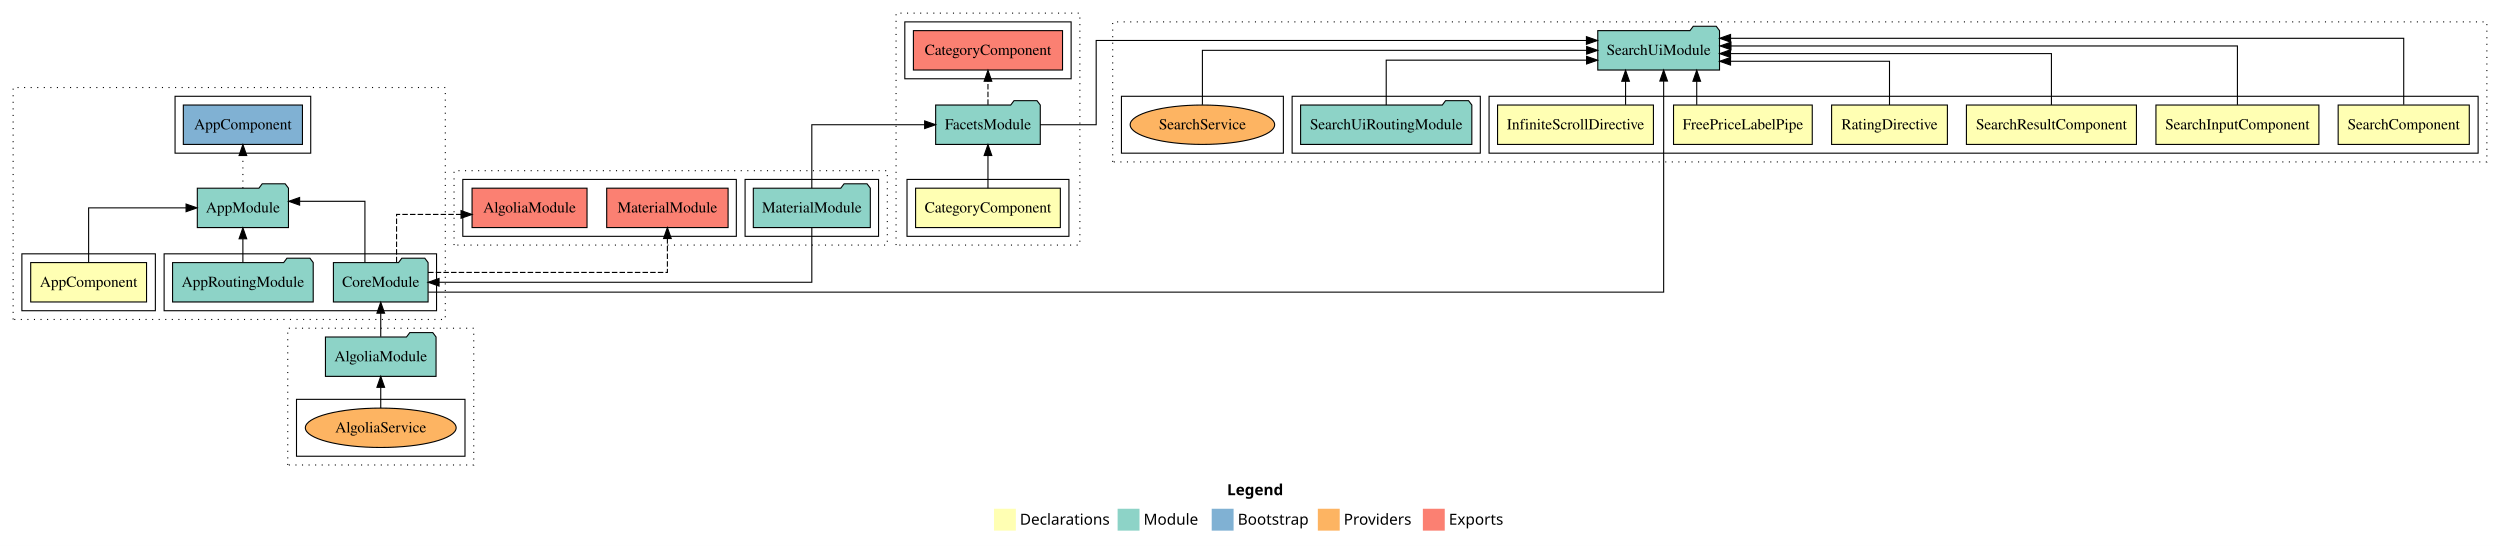
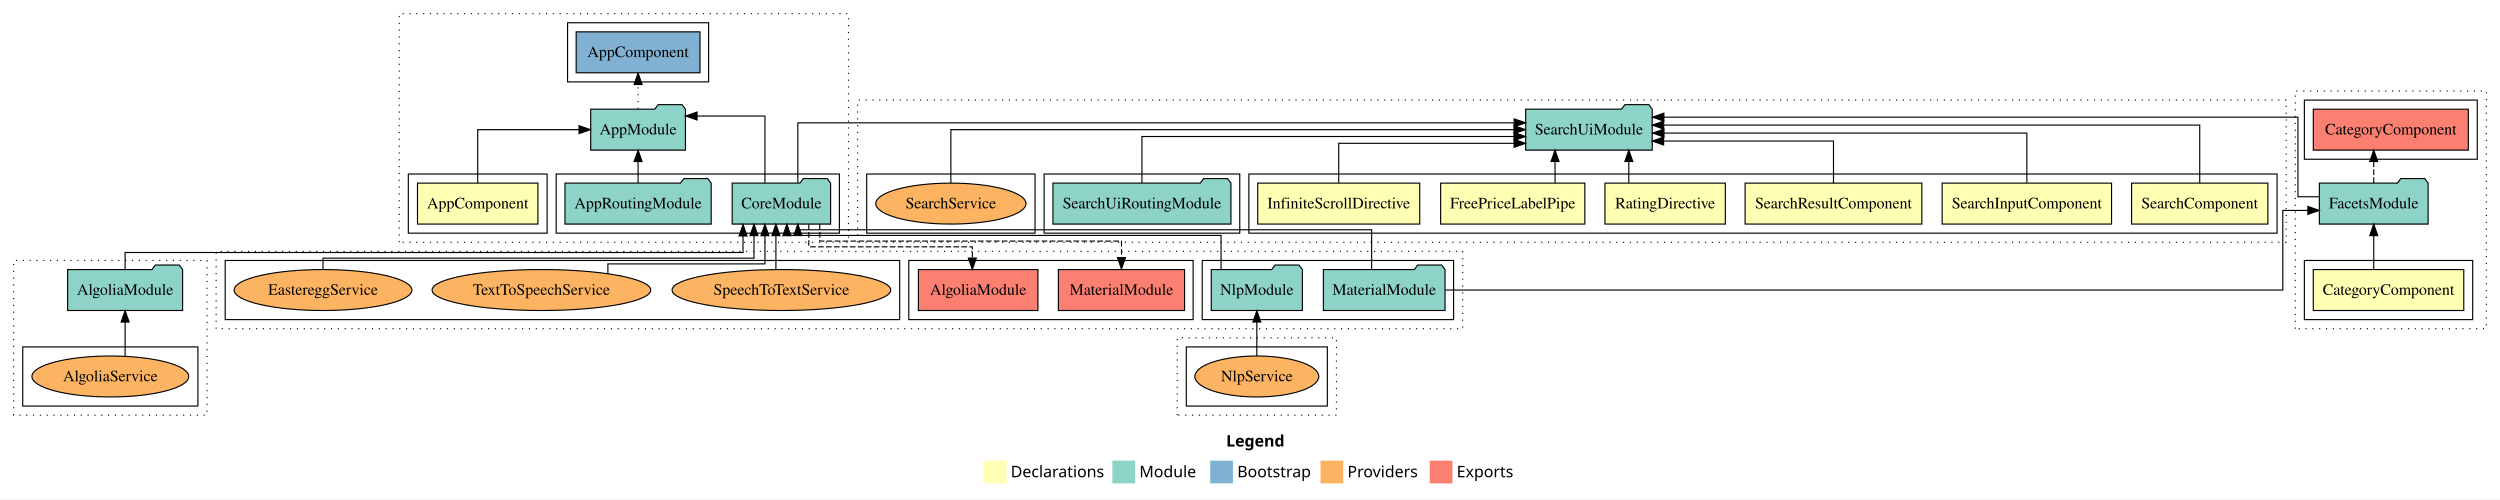
- <svg xmlns="http://www.w3.org/2000/svg" width="2285pt" height="499pt" viewBox="0.00 0.00 2285.00 499.00">
-   <g id="graph0" class="graph" transform="scale(1 1) rotate(0) translate(4 495)">
-     <polygon fill="#ffffff" stroke="transparent" points="-4,4 -4,-495 2281,-495 2281,4 -4,4" />
-     <text text-anchor="start" x="1117.509" y="-42.4" font-family="sans-serif" font-weight="bold" font-size="14.00" fill="#000000">Legend</text>
-     <polygon fill="#ffffb3" stroke="transparent" points="904.5,-10 904.5,-30 924.5,-30 924.5,-10 904.5,-10" />
-     <text text-anchor="start" x="928.129" y="-15.4" font-family="sans-serif" font-size="14.00" fill="#000000">  Declarations</text>
-     <polygon fill="#8dd3c7" stroke="transparent" points="1017.5,-10 1017.5,-30 1037.5,-30 1037.5,-10 1017.5,-10" />
-     <text text-anchor="start" x="1041.225" y="-15.4" font-family="sans-serif" font-size="14.00" fill="#000000">  Module</text>
-     <polygon fill="#80b1d3" stroke="transparent" points="1103.5,-10 1103.5,-30 1123.5,-30 1123.5,-10 1103.5,-10" />
-     <text text-anchor="start" x="1127.281" y="-15.4" font-family="sans-serif" font-size="14.00" fill="#000000">  Bootstrap</text>
-     <polygon fill="#fdb462" stroke="transparent" points="1200.5,-10 1200.5,-30 1220.5,-30 1220.5,-10 1200.5,-10" />
-     <text text-anchor="start" x="1224.173" y="-15.4" font-family="sans-serif" font-size="14.00" fill="#000000">  Providers</text>
-     <polygon fill="#fb8072" stroke="transparent" points="1296.5,-10 1296.5,-30 1316.5,-30 1316.5,-10 1296.5,-10" />
-     <text text-anchor="start" x="1320.226" y="-15.4" font-family="sans-serif" font-size="14.00" fill="#000000">  Exports</text>
+ <svg xmlns="http://www.w3.org/2000/svg" width="2198pt" height="439pt" viewBox="0.00 0.00 2198.00 439.00">
+   <g id="graph0" class="graph" transform="scale(1 1) rotate(0) translate(4 435)">
+     <polygon fill="#ffffff" stroke="transparent" points="-4,4 -4,-435 2194,-435 2194,4 -4,4" />
+     <text text-anchor="start" x="1074.009" y="-42.4" font-family="sans-serif" font-weight="bold" font-size="14.00" fill="#000000">Legend</text>
+     <polygon fill="#ffffb3" stroke="transparent" points="861,-10 861,-30 881,-30 881,-10 861,-10" />
+     <text text-anchor="start" x="884.629" y="-15.4" font-family="sans-serif" font-size="14.00" fill="#000000">  Declarations</text>
+     <polygon fill="#8dd3c7" stroke="transparent" points="974,-10 974,-30 994,-30 994,-10 974,-10" />
+     <text text-anchor="start" x="997.725" y="-15.4" font-family="sans-serif" font-size="14.00" fill="#000000">  Module</text>
+     <polygon fill="#80b1d3" stroke="transparent" points="1060,-10 1060,-30 1080,-30 1080,-10 1060,-10" />
+     <text text-anchor="start" x="1083.781" y="-15.4" font-family="sans-serif" font-size="14.00" fill="#000000">  Bootstrap</text>
+     <polygon fill="#fdb462" stroke="transparent" points="1157,-10 1157,-30 1177,-30 1177,-10 1157,-10" />
+     <text text-anchor="start" x="1180.673" y="-15.4" font-family="sans-serif" font-size="14.00" fill="#000000">  Providers</text>
+     <polygon fill="#fb8072" stroke="transparent" points="1253,-10 1253,-30 1273,-30 1273,-10 1253,-10" />
+     <text text-anchor="start" x="1276.726" y="-15.4" font-family="sans-serif" font-size="14.00" fill="#000000">  Exports</text>
    <g id="clust1" class="cluster">
-       <polygon fill="none" stroke="#000000" stroke-dasharray="1,5" points="259,-70 259,-195 429,-195 429,-70 259,-70" />
+       <polygon fill="none" stroke="#000000" stroke-dasharray="1,5" points="8,-70 8,-206 178,-206 178,-70 8,-70" />
    </g>
    <g id="clust6" class="cluster">
-       <polygon fill="none" stroke="#000000" points="267,-78 267,-130 421,-130 421,-78 267,-78" />
+       <polygon fill="none" stroke="#000000" points="16,-78 16,-130 170,-130 170,-78 16,-78" />
    </g>
    <g id="clust7" class="cluster">
-       <polygon fill="none" stroke="#000000" stroke-dasharray="1,5" points="8,-203 8,-415 403,-415 403,-203 8,-203" />
+       <polygon fill="none" stroke="#000000" stroke-dasharray="1,5" points="347,-222 347,-423 742,-423 742,-222 347,-222" />
    </g>
    <g id="clust8" class="cluster">
-       <polygon fill="none" stroke="#000000" points="16,-211 16,-263 138,-263 138,-211 16,-211" />
+       <polygon fill="none" stroke="#000000" points="355,-230 355,-282 477,-282 477,-230 355,-230" />
    </g>
    <g id="clust10" class="cluster">
-       <polygon fill="none" stroke="#000000" points="146,-211 146,-263 395,-263 395,-211 146,-211" />
+       <polygon fill="none" stroke="#000000" points="485,-230 485,-282 734,-282 734,-230 485,-230" />
    </g>
    <g id="clust12" class="cluster">
-       <polygon fill="none" stroke="#000000" points="156,-355 156,-407 280,-407 280,-355 156,-355" />
+       <polygon fill="none" stroke="#000000" points="495,-363 495,-415 619,-415 619,-363 495,-363" />
    </g>
    <g id="clust20" class="cluster">
-       <polygon fill="none" stroke="#000000" stroke-dasharray="1,5" points="411,-271 411,-339 807,-339 807,-271 411,-271" />
+       <polygon fill="none" stroke="#000000" stroke-dasharray="1,5" points="186,-146 186,-214 1282,-214 1282,-146 186,-146" />
    </g>
    <g id="clust22" class="cluster">
-       <polygon fill="none" stroke="#000000" points="677,-279 677,-331 799,-331 799,-279 677,-279" />
+       <polygon fill="none" stroke="#000000" points="1053,-154 1053,-206 1274,-206 1274,-154 1053,-154" />
    </g>
    <g id="clust23" class="cluster">
-       <polygon fill="none" stroke="#000000" points="419,-279 419,-331 669,-331 669,-279 419,-279" />
+       <polygon fill="none" stroke="#000000" points="795,-154 795,-206 1045,-206 1045,-154 795,-154" />
+     </g>
+     <g id="clust25" class="cluster">
+       <polygon fill="none" stroke="#000000" points="194,-154 194,-206 787,-206 787,-154 194,-154" />
    </g>
    <g id="clust26" class="cluster">
-       <polygon fill="none" stroke="#000000" stroke-dasharray="1,5" points="815,-271 815,-483 983,-483 983,-271 815,-271" />
+       <polygon fill="none" stroke="#000000" stroke-dasharray="1,5" points="2014,-146 2014,-355 2182,-355 2182,-146 2014,-146" />
    </g>
    <g id="clust27" class="cluster">
-       <polygon fill="none" stroke="#000000" points="825,-279 825,-331 973,-331 973,-279 825,-279" />
+       <polygon fill="none" stroke="#000000" points="2022,-154 2022,-206 2170,-206 2170,-154 2022,-154" />
    </g>
    <g id="clust30" class="cluster">
-       <polygon fill="none" stroke="#000000" points="823,-423 823,-475 975,-475 975,-423 823,-423" />
+       <polygon fill="none" stroke="#000000" points="2022,-295 2022,-347 2174,-347 2174,-295 2022,-295" />
    </g>
    <g id="clust39" class="cluster">
-       <polygon fill="none" stroke="#000000" stroke-dasharray="1,5" points="1013,-347 1013,-475 2269,-475 2269,-347 1013,-347" />
-     </g>
-     <g id="clust40" class="cluster">
-       <polygon fill="none" stroke="#000000" points="1357,-355 1357,-407 2261,-407 2261,-355 1357,-355" />
-     </g>
-     <g id="clust47" class="cluster">
-       <polygon fill="none" stroke="#000000" points="1177,-355 1177,-407 1349,-407 1349,-355 1177,-355" />
-     </g>
-     <g id="clust50" class="cluster">
-       <polygon fill="none" stroke="#000000" points="1021,-355 1021,-407 1169,-407 1169,-355 1021,-355" />
+       <polygon fill="none" stroke="#000000" stroke-dasharray="1,5" points="1031,-70 1031,-138 1171,-138 1171,-70 1031,-70" />
+     </g>
+     <g id="clust44" class="cluster">
+       <polygon fill="none" stroke="#000000" points="1039,-78 1039,-130 1163,-130 1163,-78 1039,-78" />
+     </g>
+     <g id="clust45" class="cluster">
+       <polygon fill="none" stroke="#000000" stroke-dasharray="1,5" points="750,-222 750,-347 2006,-347 2006,-222 750,-222" />
+     </g>
+     <g id="clust46" class="cluster">
+       <polygon fill="none" stroke="#000000" points="1094,-230 1094,-282 1998,-282 1998,-230 1094,-230" />
+     </g>
+     <g id="clust53" class="cluster">
+       <polygon fill="none" stroke="#000000" points="914,-230 914,-282 1086,-282 1086,-230 914,-230" />
+     </g>
+     <g id="clust56" class="cluster">
+       <polygon fill="none" stroke="#000000" points="758,-230 758,-282 906,-282 906,-230 758,-230" />
    </g>
    <g id="node1" class="node">
-       <ellipse fill="#fdb462" stroke="#000000" cx="344" cy="-104" rx="68.916" ry="18" />
-       <text text-anchor="middle" x="344" y="-99.8" font-family="Times,serif" font-size="14.00" fill="#000000">AlgoliaService</text>
+       <ellipse fill="#fdb462" stroke="#000000" cx="93" cy="-104" rx="68.916" ry="18" />
+       <text text-anchor="middle" x="93" y="-99.8" font-family="Times,serif" font-size="14.00" fill="#000000">AlgoliaService</text>
    </g>
    <g id="node2" class="node">
-       <polygon fill="#8dd3c7" stroke="#000000" points="394.544,-187 391.544,-191 370.544,-191 367.544,-187 293.456,-187 293.456,-151 394.544,-151 394.544,-187" />
-       <text text-anchor="middle" x="344" y="-164.8" font-family="Times,serif" font-size="14.00" fill="#000000">AlgoliaModule</text>
+       <polygon fill="#8dd3c7" stroke="#000000" points="156.544,-198 153.544,-202 132.544,-202 129.544,-198 55.456,-198 55.456,-162 156.544,-162 156.544,-198" />
+       <text text-anchor="middle" x="106" y="-175.8" font-family="Times,serif" font-size="14.00" fill="#000000">AlgoliaModule</text>
    </g>
    <g id="edge1" class="edge">
-       <path fill="none" stroke="#000000" d="M344,-122.106C344,-122.106 344,-140.991 344,-140.991" />
-       <polygon fill="#000000" stroke="#000000" points="340.5,-140.991 344,-150.991 347.5,-140.991 340.5,-140.991" />
+       <path fill="none" stroke="#000000" d="M106,-122.011C106,-122.011 106,-151.855 106,-151.855" />
+       <polygon fill="#000000" stroke="#000000" points="102.5,-151.855 106,-161.855 109.5,-151.855 102.5,-151.855" />
    </g>
    <g id="node5" class="node">
-       <polygon fill="#8dd3c7" stroke="#000000" points="387.262,-255 384.262,-259 363.262,-259 360.262,-255 300.738,-255 300.738,-219 387.262,-219 387.262,-255" />
-       <text text-anchor="middle" x="344" y="-232.8" font-family="Times,serif" font-size="14.00" fill="#000000">CoreModule</text>
+       <polygon fill="#8dd3c7" stroke="#000000" points="726.262,-274 723.262,-278 702.262,-278 699.262,-274 639.738,-274 639.738,-238 726.262,-238 726.262,-274" />
+       <text text-anchor="middle" x="683" y="-251.8" font-family="Times,serif" font-size="14.00" fill="#000000">CoreModule</text>
    </g>
    <g id="edge7" class="edge">
-       <path fill="none" stroke="#000000" d="M344,-187.223C344,-187.223 344,-208.727 344,-208.727" />
-       <polygon fill="#000000" stroke="#000000" points="340.5,-208.727 344,-218.727 347.5,-208.727 340.5,-208.727" />
+       <path fill="none" stroke="#000000" d="M106,-198.045C106,-205.749 106,-213 106,-213 106,-213 649.259,-213 649.259,-213 649.259,-213 649.259,-227.515 649.259,-227.515" />
+       <polygon fill="#000000" stroke="#000000" points="645.76,-227.514 649.259,-237.515 652.76,-227.515 645.76,-227.514" />
    </g>
    <g id="node3" class="node">
-       <polygon fill="#ffffb3" stroke="#000000" points="129.94,-255 24.06,-255 24.06,-219 129.94,-219 129.94,-255" />
-       <text text-anchor="middle" x="77" y="-232.8" font-family="Times,serif" font-size="14.00" fill="#000000">AppComponent</text>
+       <polygon fill="#ffffb3" stroke="#000000" points="468.94,-274 363.06,-274 363.06,-238 468.94,-238 468.94,-274" />
+       <text text-anchor="middle" x="416" y="-251.8" font-family="Times,serif" font-size="14.00" fill="#000000">AppComponent</text>
    </g>
    <g id="node4" class="node">
-       <polygon fill="#8dd3c7" stroke="#000000" points="259.657,-323 256.657,-327 235.657,-327 232.657,-323 176.343,-323 176.343,-287 259.657,-287 259.657,-323" />
-       <text text-anchor="middle" x="218" y="-300.8" font-family="Times,serif" font-size="14.00" fill="#000000">AppModule</text>
+       <polygon fill="#8dd3c7" stroke="#000000" points="598.657,-339 595.657,-343 574.657,-343 571.657,-339 515.343,-339 515.343,-303 598.657,-303 598.657,-339" />
+       <text text-anchor="middle" x="557" y="-316.8" font-family="Times,serif" font-size="14.00" fill="#000000">AppModule</text>
    </g>
    <g id="edge2" class="edge">
-       <path fill="none" stroke="#000000" d="M77,-255.223C77,-275.365 77,-305 77,-305 77,-305 166.077,-305 166.077,-305" />
-       <polygon fill="#000000" stroke="#000000" points="166.077,-308.5 176.077,-305 166.077,-301.5 166.077,-308.5" />
+       <path fill="none" stroke="#000000" d="M416,-274.106C416,-293.339 416,-321 416,-321 416,-321 505.077,-321 505.077,-321" />
+       <polygon fill="#000000" stroke="#000000" points="505.077,-324.5 515.077,-321 505.077,-317.5 505.077,-324.5" />
    </g>
    <g id="node7" class="node">
-       <polygon fill="#80b1d3" stroke="#000000" points="272.439,-399 163.561,-399 163.561,-363 272.439,-363 272.439,-399" />
-       <text text-anchor="middle" x="218" y="-376.8" font-family="Times,serif" font-size="14.00" fill="#000000">AppComponent </text>
+       <polygon fill="#80b1d3" stroke="#000000" points="611.439,-407 502.561,-407 502.561,-371 611.439,-371 611.439,-407" />
+       <text text-anchor="middle" x="557" y="-384.8" font-family="Times,serif" font-size="14.00" fill="#000000">AppComponent </text>
    </g>
    <g id="edge5" class="edge">
-       <path fill="none" stroke="#000000" stroke-dasharray="1,5" d="M218,-323.011C218,-323.011 218,-352.855 218,-352.855" />
-       <polygon fill="#000000" stroke="#000000" points="214.5,-352.855 218,-362.855 221.5,-352.855 214.5,-352.855" />
+       <path fill="none" stroke="#000000" stroke-dasharray="1,5" d="M557,-339.223C557,-339.223 557,-360.727 557,-360.727" />
+       <polygon fill="#000000" stroke="#000000" points="553.5,-360.727 557,-370.727 560.5,-360.727 553.5,-360.727" />
    </g>
    <g id="edge3" class="edge">
-       <path fill="none" stroke="#000000" d="M329.54,-255.292C329.54,-277.206 329.54,-311 329.54,-311 329.54,-311 269.851,-311 269.851,-311" />
-       <polygon fill="#000000" stroke="#000000" points="269.851,-307.5 259.851,-311 269.851,-314.5 269.851,-307.5" />
+       <path fill="none" stroke="#000000" d="M668.54,-274.248C668.54,-297.018 668.54,-333 668.54,-333 668.54,-333 608.851,-333 608.851,-333" />
+       <polygon fill="#000000" stroke="#000000" points="608.851,-329.5 598.851,-333 608.851,-336.5 608.851,-329.5" />
+     </g>
+     <g id="node10" class="node">
+       <polygon fill="#fb8072" stroke="#000000" points="1037.472,-198 926.528,-198 926.528,-162 1037.472,-162 1037.472,-198" />
+       <text text-anchor="middle" x="982" y="-175.8" font-family="Times,serif" font-size="14.00" fill="#000000">MaterialModule </text>
+     </g>
+     <g id="edge9" class="edge">
+       <path fill="none" stroke="#000000" stroke-dasharray="5,2" d="M716.741,-237.955C716.741,-230.251 716.741,-223 716.741,-223 716.741,-223 982,-223 982,-223 982,-223 982,-208.485 982,-208.485" />
+       <polygon fill="#000000" stroke="#000000" points="985.5,-208.485 982,-198.485 978.5,-208.486 985.5,-208.485" />
+     </g>
+     <g id="node11" class="node">
+       <polygon fill="#fb8072" stroke="#000000" points="908.543,-198 803.457,-198 803.457,-162 908.543,-162 908.543,-198" />
+       <text text-anchor="middle" x="856" y="-175.8" font-family="Times,serif" font-size="14.00" fill="#000000">AlgoliaModule </text>
+     </g>
+     <g id="edge10" class="edge">
+       <path fill="none" stroke="#000000" stroke-dasharray="5,2" d="M707.1,-237.89C707.1,-228.103 707.1,-218 707.1,-218 707.1,-218 850.871,-218 850.871,-218 850.871,-218 850.871,-208.11 850.871,-208.11" />
+       <polygon fill="#000000" stroke="#000000" points="854.371,-208.11 850.871,-198.11 847.371,-208.11 854.371,-208.11" />
+     </g>
+     <g id="node25" class="node">
+       <polygon fill="#8dd3c7" stroke="#000000" points="1448.635,-339 1445.635,-343 1424.635,-343 1421.635,-339 1337.365,-339 1337.365,-303 1448.635,-303 1448.635,-339" />
+       <text text-anchor="middle" x="1393" y="-316.8" font-family="Times,serif" font-size="14.00" fill="#000000">SearchUiModule</text>
+     </g>
+     <g id="edge24" class="edge">
+       <path fill="none" stroke="#000000" d="M697.46,-274.284C697.46,-295.321 697.46,-327 697.46,-327 697.46,-327 1327.257,-327 1327.257,-327" />
+       <polygon fill="#000000" stroke="#000000" points="1327.257,-330.5 1337.257,-327 1327.257,-323.5 1327.257,-330.5" />
+     </g>
+     <g id="node6" class="node">
+       <polygon fill="#8dd3c7" stroke="#000000" points="621.274,-274 618.274,-278 597.274,-278 594.274,-274 492.726,-274 492.726,-238 621.274,-238 621.274,-274" />
+       <text text-anchor="middle" x="557" y="-251.8" font-family="Times,serif" font-size="14.00" fill="#000000">AppRoutingModule</text>
+     </g>
+     <g id="edge4" class="edge">
+       <path fill="none" stroke="#000000" d="M557,-274.106C557,-274.106 557,-292.991 557,-292.991" />
+       <polygon fill="#000000" stroke="#000000" points="553.5,-292.991 557,-302.991 560.5,-292.991 553.5,-292.991" />
+     </g>
+     <g id="node8" class="node">
+       <polygon fill="#8dd3c7" stroke="#000000" points="1266.471,-198 1263.471,-202 1242.471,-202 1239.471,-198 1159.529,-198 1159.529,-162 1266.471,-162 1266.471,-198" />
+       <text text-anchor="middle" x="1213" y="-175.8" font-family="Times,serif" font-size="14.00" fill="#000000">MaterialModule</text>
+     </g>
+     <g id="edge6" class="edge">
+       <path fill="none" stroke="#000000" d="M1201.94,-198.24C1201.94,-213.571 1201.94,-233 1201.94,-233 1201.94,-233 697.46,-233 697.46,-233 697.46,-233 697.46,-233.488 697.46,-233.488" />
+       <polygon fill="#000000" stroke="#000000" points="693.961,-227.878 697.46,-237.878 700.961,-227.878 693.961,-227.878" />
+     </g>
+     <g id="node16" class="node">
+       <polygon fill="#8dd3c7" stroke="#000000" points="2130.812,-274 2127.812,-278 2106.812,-278 2103.812,-274 2035.188,-274 2035.188,-238 2130.812,-238 2130.812,-274" />
+       <text text-anchor="middle" x="2083" y="-251.8" font-family="Times,serif" font-size="14.00" fill="#000000">FacetsModule</text>
+     </g>
+     <g id="edge15" class="edge">
+       <path fill="none" stroke="#000000" d="M1266.681,-180C1444.496,-180 2003.032,-180 2003.032,-180 2003.032,-180 2003.032,-250 2003.032,-250 2003.032,-250 2025.097,-250 2025.097,-250" />
+       <polygon fill="#000000" stroke="#000000" points="2025.097,-253.5 2035.097,-250 2025.097,-246.5 2025.097,-253.5" />
    </g>
    <g id="node9" class="node">
-       <polygon fill="#fb8072" stroke="#000000" points="661.472,-323 550.528,-323 550.528,-287 661.472,-287 661.472,-323" />
-       <text text-anchor="middle" x="606" y="-300.8" font-family="Times,serif" font-size="14.00" fill="#000000">MaterialModule </text>
+       <polygon fill="#8dd3c7" stroke="#000000" points="1141.048,-198 1138.048,-202 1117.048,-202 1114.048,-198 1060.952,-198 1060.952,-162 1141.048,-162 1141.048,-198" />
+       <text text-anchor="middle" x="1101" y="-175.8" font-family="Times,serif" font-size="14.00" fill="#000000">NlpModule</text>
    </g>
    <g id="edge8" class="edge">
-       <path fill="none" stroke="#000000" stroke-dasharray="5,2" d="M387.264,-246C461.679,-246 606,-246 606,-246 606,-246 606,-276.978 606,-276.978" />
-       <polygon fill="#000000" stroke="#000000" points="602.5,-276.977 606,-286.978 609.5,-276.978 602.5,-276.977" />
-     </g>
-     <g id="node10" class="node">
-       <polygon fill="#fb8072" stroke="#000000" points="532.543,-323 427.457,-323 427.457,-287 532.543,-287 532.543,-323" />
-       <text text-anchor="middle" x="480" y="-300.8" font-family="Times,serif" font-size="14.00" fill="#000000">AlgoliaModule </text>
-     </g>
-     <g id="edge9" class="edge">
-       <path fill="none" stroke="#000000" stroke-dasharray="5,2" d="M358.46,-255.267C358.46,-273.555 358.46,-299 358.46,-299 358.46,-299 417.398,-299 417.398,-299" />
-       <polygon fill="#000000" stroke="#000000" points="417.398,-302.5 427.398,-299 417.398,-295.5 417.398,-302.5" />
+       <path fill="none" stroke="#000000" d="M1069.551,-198.147C1069.551,-211.739 1069.551,-228 1069.551,-228 1069.551,-228 687.82,-228 687.82,-228 687.82,-228 687.82,-228.979 687.82,-228.979" />
+       <polygon fill="#000000" stroke="#000000" points="684.32,-227.793 687.82,-237.793 691.32,-227.793 684.32,-227.793" />
+     </g>
+     <g id="node12" class="node">
+       <ellipse fill="#fdb462" stroke="#000000" cx="683" cy="-180" rx="96.107" ry="18" />
+       <text text-anchor="middle" x="683" y="-175.8" font-family="Times,serif" font-size="14.00" fill="#000000">SpeechToTextService</text>
+     </g>
+     <g id="edge11" class="edge">
+       <path fill="none" stroke="#000000" d="M678.18,-198.011C678.18,-198.011 678.18,-227.855 678.18,-227.855" />
+       <polygon fill="#000000" stroke="#000000" points="674.68,-227.855 678.18,-237.855 681.68,-227.855 674.68,-227.855" />
+     </g>
+     <g id="node13" class="node">
+       <ellipse fill="#fdb462" stroke="#000000" cx="472" cy="-180" rx="96.107" ry="18" />
+       <text text-anchor="middle" x="472" y="-175.8" font-family="Times,serif" font-size="14.00" fill="#000000">TextToSpeechService</text>
+     </g>
+     <g id="edge12" class="edge">
+       <path fill="none" stroke="#000000" d="M530.458,-194.436C530.458,-199.057 530.458,-203 530.458,-203 530.458,-203 668.54,-203 668.54,-203 668.54,-203 668.54,-227.76 668.54,-227.76" />
+       <polygon fill="#000000" stroke="#000000" points="665.04,-227.76 668.54,-237.76 672.04,-227.76 665.04,-227.76" />
+     </g>
+     <g id="node14" class="node">
+       <ellipse fill="#fdb462" stroke="#000000" cx="280" cy="-180" rx="78.125" ry="18" />
+       <text text-anchor="middle" x="280" y="-175.8" font-family="Times,serif" font-size="14.00" fill="#000000">EastereggService</text>
+     </g>
+     <g id="edge13" class="edge">
+       <path fill="none" stroke="#000000" d="M280,-198.207C280,-203.555 280,-208 280,-208 280,-208 658.9,-208 658.9,-208 658.9,-208 658.9,-227.853 658.9,-227.853" />
+       <polygon fill="#000000" stroke="#000000" points="655.4,-227.853 658.9,-237.853 662.4,-227.853 655.4,-227.853" />
+     </g>
+     <g id="node15" class="node">
+       <polygon fill="#ffffb3" stroke="#000000" points="2162.15,-198 2029.85,-198 2029.85,-162 2162.15,-162 2162.15,-198" />
+       <text text-anchor="middle" x="2096" y="-175.8" font-family="Times,serif" font-size="14.00" fill="#000000">CategoryComponent</text>
+     </g>
+     <g id="edge14" class="edge">
+       <path fill="none" stroke="#000000" d="M2083,-198.011C2083,-198.011 2083,-227.855 2083,-227.855" />
+       <polygon fill="#000000" stroke="#000000" points="2079.5,-227.855 2083,-237.855 2086.5,-227.855 2079.5,-227.855" />
+     </g>
+     <g id="node17" class="node">
+       <polygon fill="#fb8072" stroke="#000000" points="2166.149,-339 2029.851,-339 2029.851,-303 2166.149,-303 2166.149,-339" />
+       <text text-anchor="middle" x="2098" y="-316.8" font-family="Times,serif" font-size="14.00" fill="#000000">CategoryComponent </text>
+     </g>
+     <g id="edge16" class="edge">
+       <path fill="none" stroke="#000000" stroke-dasharray="5,2" d="M2083,-274.106C2083,-274.106 2083,-292.991 2083,-292.991" />
+       <polygon fill="#000000" stroke="#000000" points="2079.5,-292.991 2083,-302.991 2086.5,-292.991 2079.5,-292.991" />
+     </g>
+     <g id="edge26" class="edge">
+       <path fill="none" stroke="#000000" d="M2035.273,-262C2024.591,-262 2016.353,-262 2016.353,-262 2016.353,-262 2016.353,-332 2016.353,-332 2016.353,-332 1458.867,-332 1458.867,-332" />
+       <polygon fill="#000000" stroke="#000000" points="1458.867,-328.5 1448.867,-332 1458.867,-335.5 1458.867,-328.5" />
+     </g>
+     <g id="node18" class="node">
+       <ellipse fill="#fdb462" stroke="#000000" cx="1101" cy="-104" rx="54.451" ry="18" />
+       <text text-anchor="middle" x="1101" y="-99.8" font-family="Times,serif" font-size="14.00" fill="#000000">NlpService</text>
+     </g>
+     <g id="edge17" class="edge">
+       <path fill="none" stroke="#000000" d="M1101,-122.011C1101,-122.011 1101,-151.855 1101,-151.855" />
+       <polygon fill="#000000" stroke="#000000" points="1097.5,-151.855 1101,-161.855 1104.5,-151.855 1097.5,-151.855" />
+     </g>
+     <g id="node19" class="node">
+       <polygon fill="#ffffb3" stroke="#000000" points="1989.92,-274 1870.08,-274 1870.08,-238 1989.92,-238 1989.92,-274" />
+       <text text-anchor="middle" x="1930" y="-251.8" font-family="Times,serif" font-size="14.00" fill="#000000">SearchComponent</text>
+     </g>
+     <g id="edge18" class="edge">
+       <path fill="none" stroke="#000000" d="M1930,-274.129C1930,-294.572 1930,-325 1930,-325 1930,-325 1458.697,-325 1458.697,-325" />
+       <polygon fill="#000000" stroke="#000000" points="1458.697,-321.5 1448.697,-325 1458.697,-328.5 1458.697,-321.5" />
    </g>
    <g id="node20" class="node">
-       <polygon fill="#8dd3c7" stroke="#000000" points="1567.635,-467 1564.635,-471 1543.635,-471 1540.635,-467 1456.365,-467 1456.365,-431 1567.635,-431 1567.635,-467" />
-       <text text-anchor="middle" x="1512" y="-444.8" font-family="Times,serif" font-size="14.00" fill="#000000">SearchUiModule</text>
+       <polygon fill="#ffffb3" stroke="#000000" points="1852.471,-274 1703.529,-274 1703.529,-238 1852.471,-238 1852.471,-274" />
+       <text text-anchor="middle" x="1778" y="-251.8" font-family="Times,serif" font-size="14.00" fill="#000000">SearchInputComponent</text>
    </g>
    <g id="edge19" class="edge">
-       <path fill="none" stroke="#000000" d="M387.474,-228C599.686,-228 1516.583,-228 1516.583,-228 1516.583,-228 1516.583,-420.915 1516.583,-420.915" />
-       <polygon fill="#000000" stroke="#000000" points="1513.083,-420.915 1516.583,-430.915 1520.083,-420.915 1513.083,-420.915" />
-     </g>
-     <g id="node6" class="node">
-       <polygon fill="#8dd3c7" stroke="#000000" points="282.274,-255 279.274,-259 258.274,-259 255.274,-255 153.726,-255 153.726,-219 282.274,-219 282.274,-255" />
-       <text text-anchor="middle" x="218" y="-232.8" font-family="Times,serif" font-size="14.00" fill="#000000">AppRoutingModule</text>
-     </g>
-     <g id="edge4" class="edge">
-       <path fill="none" stroke="#000000" d="M218,-255.223C218,-255.223 218,-276.727 218,-276.727" />
-       <polygon fill="#000000" stroke="#000000" points="214.5,-276.727 218,-286.727 221.5,-276.727 214.5,-276.727" />
-     </g>
-     <g id="node8" class="node">
-       <polygon fill="#8dd3c7" stroke="#000000" points="791.471,-323 788.471,-327 767.471,-327 764.471,-323 684.529,-323 684.529,-287 791.471,-287 791.471,-323" />
-       <text text-anchor="middle" x="738" y="-300.8" font-family="Times,serif" font-size="14.00" fill="#000000">MaterialModule</text>
-     </g>
-     <g id="edge6" class="edge">
-       <path fill="none" stroke="#000000" d="M738,-286.777C738,-266.635 738,-237 738,-237 738,-237 397.292,-237 397.292,-237" />
-       <polygon fill="#000000" stroke="#000000" points="397.292,-233.5 387.292,-237 397.292,-240.5 397.292,-233.5" />
-     </g>
-     <g id="node12" class="node">
-       <polygon fill="#8dd3c7" stroke="#000000" points="946.812,-399 943.812,-403 922.812,-403 919.812,-399 851.188,-399 851.188,-363 946.812,-363 946.812,-399" />
-       <text text-anchor="middle" x="899" y="-376.8" font-family="Times,serif" font-size="14.00" fill="#000000">FacetsModule</text>
-     </g>
-     <g id="edge11" class="edge">
-       <path fill="none" stroke="#000000" d="M738,-323.011C738,-345.485 738,-381 738,-381 738,-381 841.131,-381 841.131,-381" />
-       <polygon fill="#000000" stroke="#000000" points="841.131,-384.5 851.131,-381 841.131,-377.5 841.131,-384.5" />
-     </g>
-     <g id="node11" class="node">
-       <polygon fill="#ffffb3" stroke="#000000" points="965.15,-323 832.85,-323 832.85,-287 965.15,-287 965.15,-323" />
-       <text text-anchor="middle" x="899" y="-300.8" font-family="Times,serif" font-size="14.00" fill="#000000">CategoryComponent</text>
-     </g>
-     <g id="edge10" class="edge">
-       <path fill="none" stroke="#000000" d="M899,-323.011C899,-323.011 899,-352.855 899,-352.855" />
-       <polygon fill="#000000" stroke="#000000" points="895.5,-352.855 899,-362.855 902.5,-352.855 895.5,-352.855" />
-     </g>
-     <g id="node13" class="node">
-       <polygon fill="#fb8072" stroke="#000000" points="967.149,-467 830.851,-467 830.851,-431 967.149,-431 967.149,-467" />
-       <text text-anchor="middle" x="899" y="-444.8" font-family="Times,serif" font-size="14.00" fill="#000000">CategoryComponent </text>
-     </g>
-     <g id="edge12" class="edge">
-       <path fill="none" stroke="#000000" stroke-dasharray="5,2" d="M899,-399.223C899,-399.223 899,-420.727 899,-420.727" />
-       <polygon fill="#000000" stroke="#000000" points="895.5,-420.727 899,-430.727 902.5,-420.727 895.5,-420.727" />
+       <path fill="none" stroke="#000000" d="M1778,-274.267C1778,-292.555 1778,-318 1778,-318 1778,-318 1458.982,-318 1458.982,-318" />
+       <polygon fill="#000000" stroke="#000000" points="1458.982,-314.5 1448.982,-318 1458.982,-321.5 1458.982,-314.5" />
+     </g>
+     <g id="node21" class="node">
+       <polygon fill="#ffffb3" stroke="#000000" points="1685.697,-274 1530.303,-274 1530.303,-238 1685.697,-238 1685.697,-274" />
+       <text text-anchor="middle" x="1608" y="-251.8" font-family="Times,serif" font-size="14.00" fill="#000000">SearchResultComponent</text>
+     </g>
+     <g id="edge20" class="edge">
+       <path fill="none" stroke="#000000" d="M1608,-274.009C1608,-290.049 1608,-311 1608,-311 1608,-311 1458.647,-311 1458.647,-311" />
+       <polygon fill="#000000" stroke="#000000" points="1458.648,-307.5 1448.647,-311 1458.647,-314.5 1458.648,-307.5" />
+     </g>
+     <g id="node22" class="node">
+       <polygon fill="#ffffb3" stroke="#000000" points="1512.916,-274 1407.084,-274 1407.084,-238 1512.916,-238 1512.916,-274" />
+       <text text-anchor="middle" x="1460" y="-251.8" font-family="Times,serif" font-size="14.00" fill="#000000">RatingDirective</text>
    </g>
    <g id="edge21" class="edge">
-       <path fill="none" stroke="#000000" d="M946.715,-381C972.006,-381 997.905,-381 997.905,-381 997.905,-381 997.905,-458 997.905,-458 997.905,-458 1446.004,-458 1446.004,-458" />
-       <polygon fill="#000000" stroke="#000000" points="1446.004,-461.5 1456.004,-458 1446.004,-454.5 1446.004,-461.5" />
-     </g>
-     <g id="node14" class="node">
-       <polygon fill="#ffffb3" stroke="#000000" points="2252.92,-399 2133.08,-399 2133.08,-363 2252.92,-363 2252.92,-399" />
-       <text text-anchor="middle" x="2193" y="-376.8" font-family="Times,serif" font-size="14.00" fill="#000000">SearchComponent</text>
-     </g>
-     <g id="edge13" class="edge">
-       <path fill="none" stroke="#000000" d="M2193,-399.323C2193,-422.66 2193,-460 2193,-460 2193,-460 1577.729,-460 1577.729,-460" />
-       <polygon fill="#000000" stroke="#000000" points="1577.729,-456.5 1567.729,-460 1577.729,-463.5 1577.729,-456.5" />
-     </g>
-     <g id="node15" class="node">
-       <polygon fill="#ffffb3" stroke="#000000" points="2115.471,-399 1966.529,-399 1966.529,-363 2115.471,-363 2115.471,-399" />
-       <text text-anchor="middle" x="2041" y="-376.8" font-family="Times,serif" font-size="14.00" fill="#000000">SearchInputComponent</text>
-     </g>
-     <g id="edge14" class="edge">
-       <path fill="none" stroke="#000000" d="M2041,-399.169C2041,-420.498 2041,-453 2041,-453 2041,-453 1578.111,-453 1578.111,-453" />
-       <polygon fill="#000000" stroke="#000000" points="1578.111,-449.5 1568.111,-453 1578.111,-456.5 1578.111,-449.5" />
-     </g>
-     <g id="node16" class="node">
-       <polygon fill="#ffffb3" stroke="#000000" points="1948.697,-399 1793.303,-399 1793.303,-363 1948.697,-363 1948.697,-399" />
-       <text text-anchor="middle" x="1871" y="-376.8" font-family="Times,serif" font-size="14.00" fill="#000000">SearchResultComponent</text>
-     </g>
-     <g id="edge15" class="edge">
-       <path fill="none" stroke="#000000" d="M1871,-399.106C1871,-418.339 1871,-446 1871,-446 1871,-446 1577.7,-446 1577.7,-446" />
-       <polygon fill="#000000" stroke="#000000" points="1577.7,-442.5 1567.7,-446 1577.7,-449.5 1577.7,-442.5" />
-     </g>
-     <g id="node17" class="node">
-       <polygon fill="#ffffb3" stroke="#000000" points="1775.916,-399 1670.084,-399 1670.084,-363 1775.916,-363 1775.916,-399" />
-       <text text-anchor="middle" x="1723" y="-376.8" font-family="Times,serif" font-size="14.00" fill="#000000">RatingDirective</text>
-     </g>
-     <g id="edge16" class="edge">
-       <path fill="none" stroke="#000000" d="M1723,-399.034C1723,-416.06 1723,-439 1723,-439 1723,-439 1577.714,-439 1577.714,-439" />
-       <polygon fill="#000000" stroke="#000000" points="1577.714,-435.5 1567.714,-439 1577.714,-442.5 1577.714,-435.5" />
-     </g>
-     <g id="node18" class="node">
-       <polygon fill="#ffffb3" stroke="#000000" points="1652.396,-399 1525.604,-399 1525.604,-363 1652.396,-363 1652.396,-399" />
-       <text text-anchor="middle" x="1589" y="-376.8" font-family="Times,serif" font-size="14.00" fill="#000000">FreePriceLabelPipe</text>
-     </g>
-     <g id="edge17" class="edge">
-       <path fill="none" stroke="#000000" d="M1546.81,-399.223C1546.81,-399.223 1546.81,-420.727 1546.81,-420.727" />
-       <polygon fill="#000000" stroke="#000000" points="1543.31,-420.727 1546.81,-430.727 1550.31,-420.727 1543.31,-420.727" />
-     </g>
-     <g id="node19" class="node">
-       <polygon fill="#ffffb3" stroke="#000000" points="1507.23,-399 1364.77,-399 1364.77,-363 1507.23,-363 1507.23,-399" />
-       <text text-anchor="middle" x="1436" y="-376.8" font-family="Times,serif" font-size="14.00" fill="#000000">InfiniteScrollDirective</text>
-     </g>
-     <g id="edge18" class="edge">
-       <path fill="none" stroke="#000000" d="M1481.774,-399.223C1481.774,-399.223 1481.774,-420.727 1481.774,-420.727" />
-       <polygon fill="#000000" stroke="#000000" points="1478.274,-420.727 1481.774,-430.727 1485.274,-420.727 1478.274,-420.727" />
-     </g>
-     <g id="node21" class="node">
-       <polygon fill="#8dd3c7" stroke="#000000" points="1341.252,-399 1338.252,-403 1317.252,-403 1314.252,-399 1184.748,-399 1184.748,-363 1341.252,-363 1341.252,-399" />
-       <text text-anchor="middle" x="1263" y="-376.8" font-family="Times,serif" font-size="14.00" fill="#000000">SearchUiRoutingModule</text>
-     </g>
-     <g id="edge20" class="edge">
-       <path fill="none" stroke="#000000" d="M1263,-399.022C1263,-416.373 1263,-440 1263,-440 1263,-440 1446.12,-440 1446.12,-440" />
-       <polygon fill="#000000" stroke="#000000" points="1446.12,-443.5 1456.12,-440 1446.12,-436.5 1446.12,-443.5" />
-     </g>
-     <g id="node22" class="node">
-       <ellipse fill="#fdb462" stroke="#000000" cx="1095" cy="-381" rx="66.028" ry="18" />
-       <text text-anchor="middle" x="1095" y="-376.8" font-family="Times,serif" font-size="14.00" fill="#000000">SearchService</text>
+       <path fill="none" stroke="#000000" d="M1428.055,-274.106C1428.055,-274.106 1428.055,-292.991 1428.055,-292.991" />
+       <polygon fill="#000000" stroke="#000000" points="1424.555,-292.991 1428.055,-302.991 1431.555,-292.991 1424.555,-292.991" />
+     </g>
+     <g id="node23" class="node">
+       <polygon fill="#ffffb3" stroke="#000000" points="1389.396,-274 1262.604,-274 1262.604,-238 1389.396,-238 1389.396,-274" />
+       <text text-anchor="middle" x="1326" y="-251.8" font-family="Times,serif" font-size="14.00" fill="#000000">FreePriceLabelPipe</text>
    </g>
    <g id="edge22" class="edge">
-       <path fill="none" stroke="#000000" d="M1095,-399.223C1095,-419.365 1095,-449 1095,-449 1095,-449 1446.194,-449 1446.194,-449" />
-       <polygon fill="#000000" stroke="#000000" points="1446.194,-452.5 1456.194,-449 1446.194,-445.5 1446.194,-452.5" />
+       <path fill="none" stroke="#000000" d="M1363.19,-274.106C1363.19,-274.106 1363.19,-292.991 1363.19,-292.991" />
+       <polygon fill="#000000" stroke="#000000" points="1359.69,-292.991 1363.19,-302.991 1366.69,-292.991 1359.69,-292.991" />
+     </g>
+     <g id="node24" class="node">
+       <polygon fill="#ffffb3" stroke="#000000" points="1244.23,-274 1101.77,-274 1101.77,-238 1244.23,-238 1244.23,-274" />
+       <text text-anchor="middle" x="1173" y="-251.8" font-family="Times,serif" font-size="14.00" fill="#000000">InfiniteScrollDirective</text>
+     </g>
+     <g id="edge23" class="edge">
+       <path fill="none" stroke="#000000" d="M1173,-274.24C1173,-289.571 1173,-309 1173,-309 1173,-309 1327.2,-309 1327.2,-309" />
+       <polygon fill="#000000" stroke="#000000" points="1327.2,-312.5 1337.2,-309 1327.2,-305.5 1327.2,-312.5" />
+     </g>
+     <g id="node26" class="node">
+       <polygon fill="#8dd3c7" stroke="#000000" points="1078.252,-274 1075.252,-278 1054.252,-278 1051.252,-274 921.748,-274 921.748,-238 1078.252,-238 1078.252,-274" />
+       <text text-anchor="middle" x="1000" y="-251.8" font-family="Times,serif" font-size="14.00" fill="#000000">SearchUiRoutingModule</text>
+     </g>
+     <g id="edge25" class="edge">
+       <path fill="none" stroke="#000000" d="M1000,-274.022C1000,-291.373 1000,-315 1000,-315 1000,-315 1327.11,-315 1327.11,-315" />
+       <polygon fill="#000000" stroke="#000000" points="1327.11,-318.5 1337.11,-315 1327.11,-311.5 1327.11,-318.5" />
+     </g>
+     <g id="node27" class="node">
+       <ellipse fill="#fdb462" stroke="#000000" cx="832" cy="-256" rx="66.028" ry="18" />
+       <text text-anchor="middle" x="832" y="-251.8" font-family="Times,serif" font-size="14.00" fill="#000000">SearchService</text>
+     </g>
+     <g id="edge27" class="edge">
+       <path fill="none" stroke="#000000" d="M832,-274.106C832,-293.339 832,-321 832,-321 832,-321 1327.158,-321 1327.158,-321" />
+       <polygon fill="#000000" stroke="#000000" points="1327.158,-324.5 1337.158,-321 1327.158,-317.5 1327.158,-324.5" />
    </g>
  </g>
</svg>
